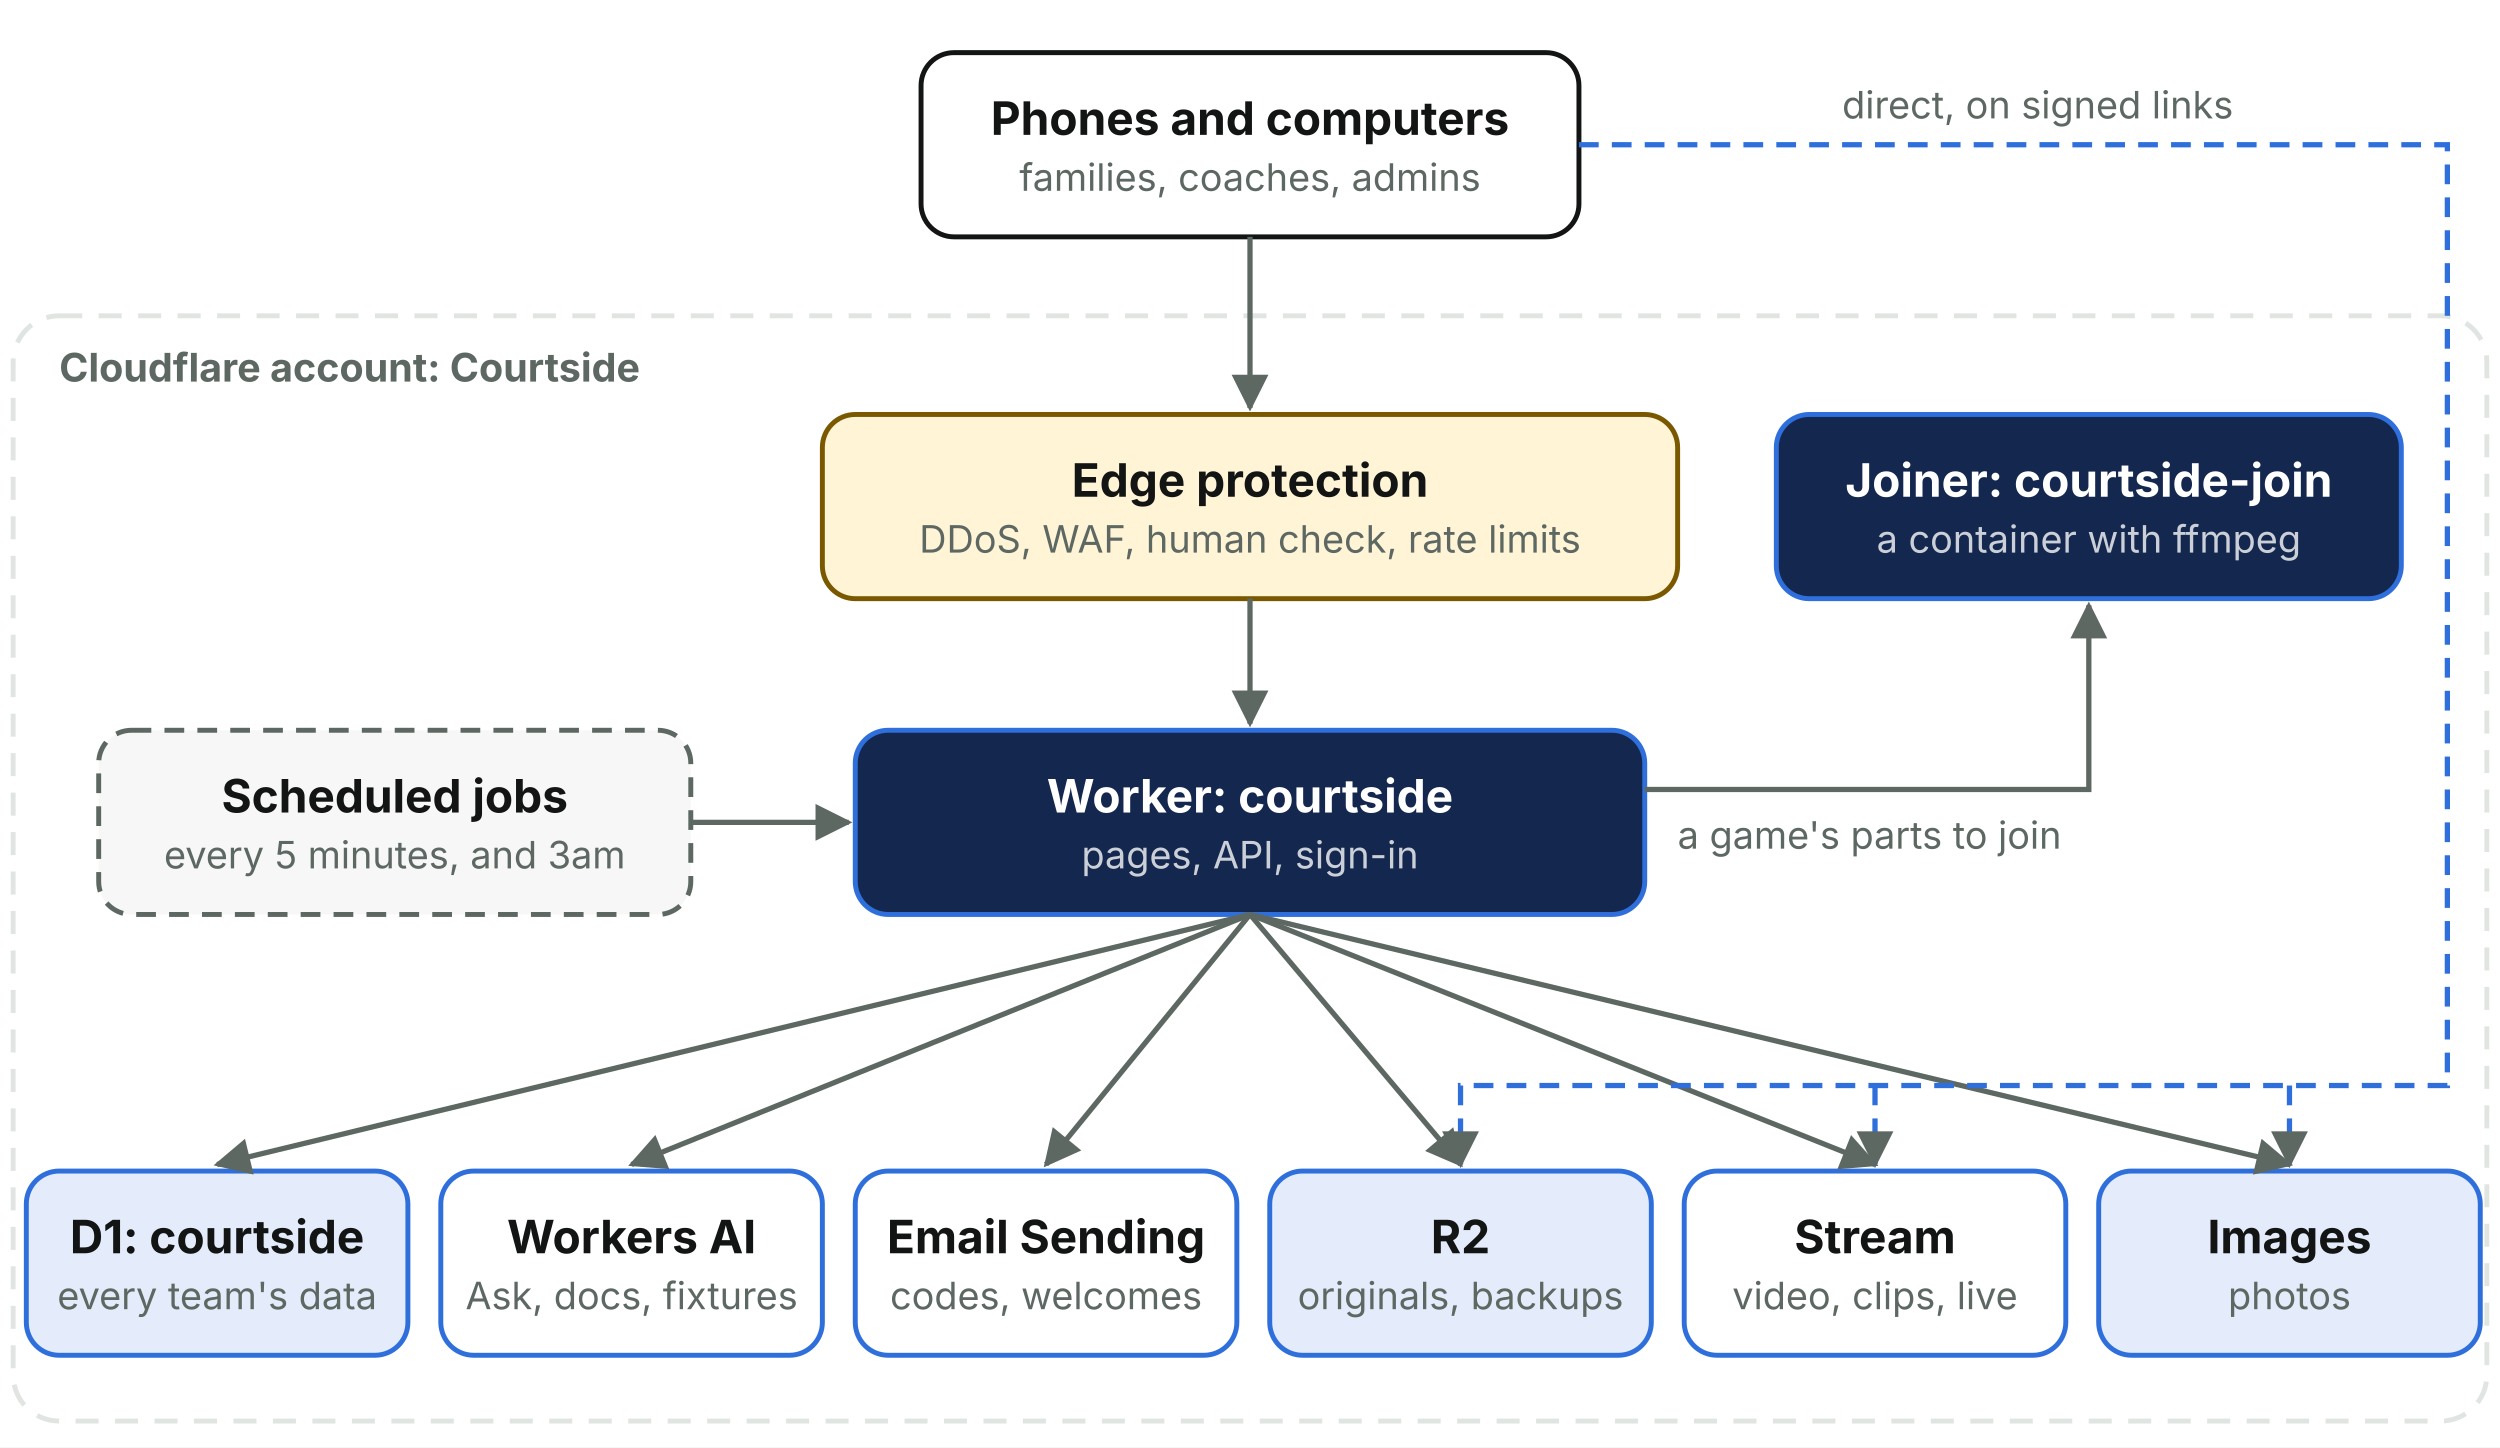
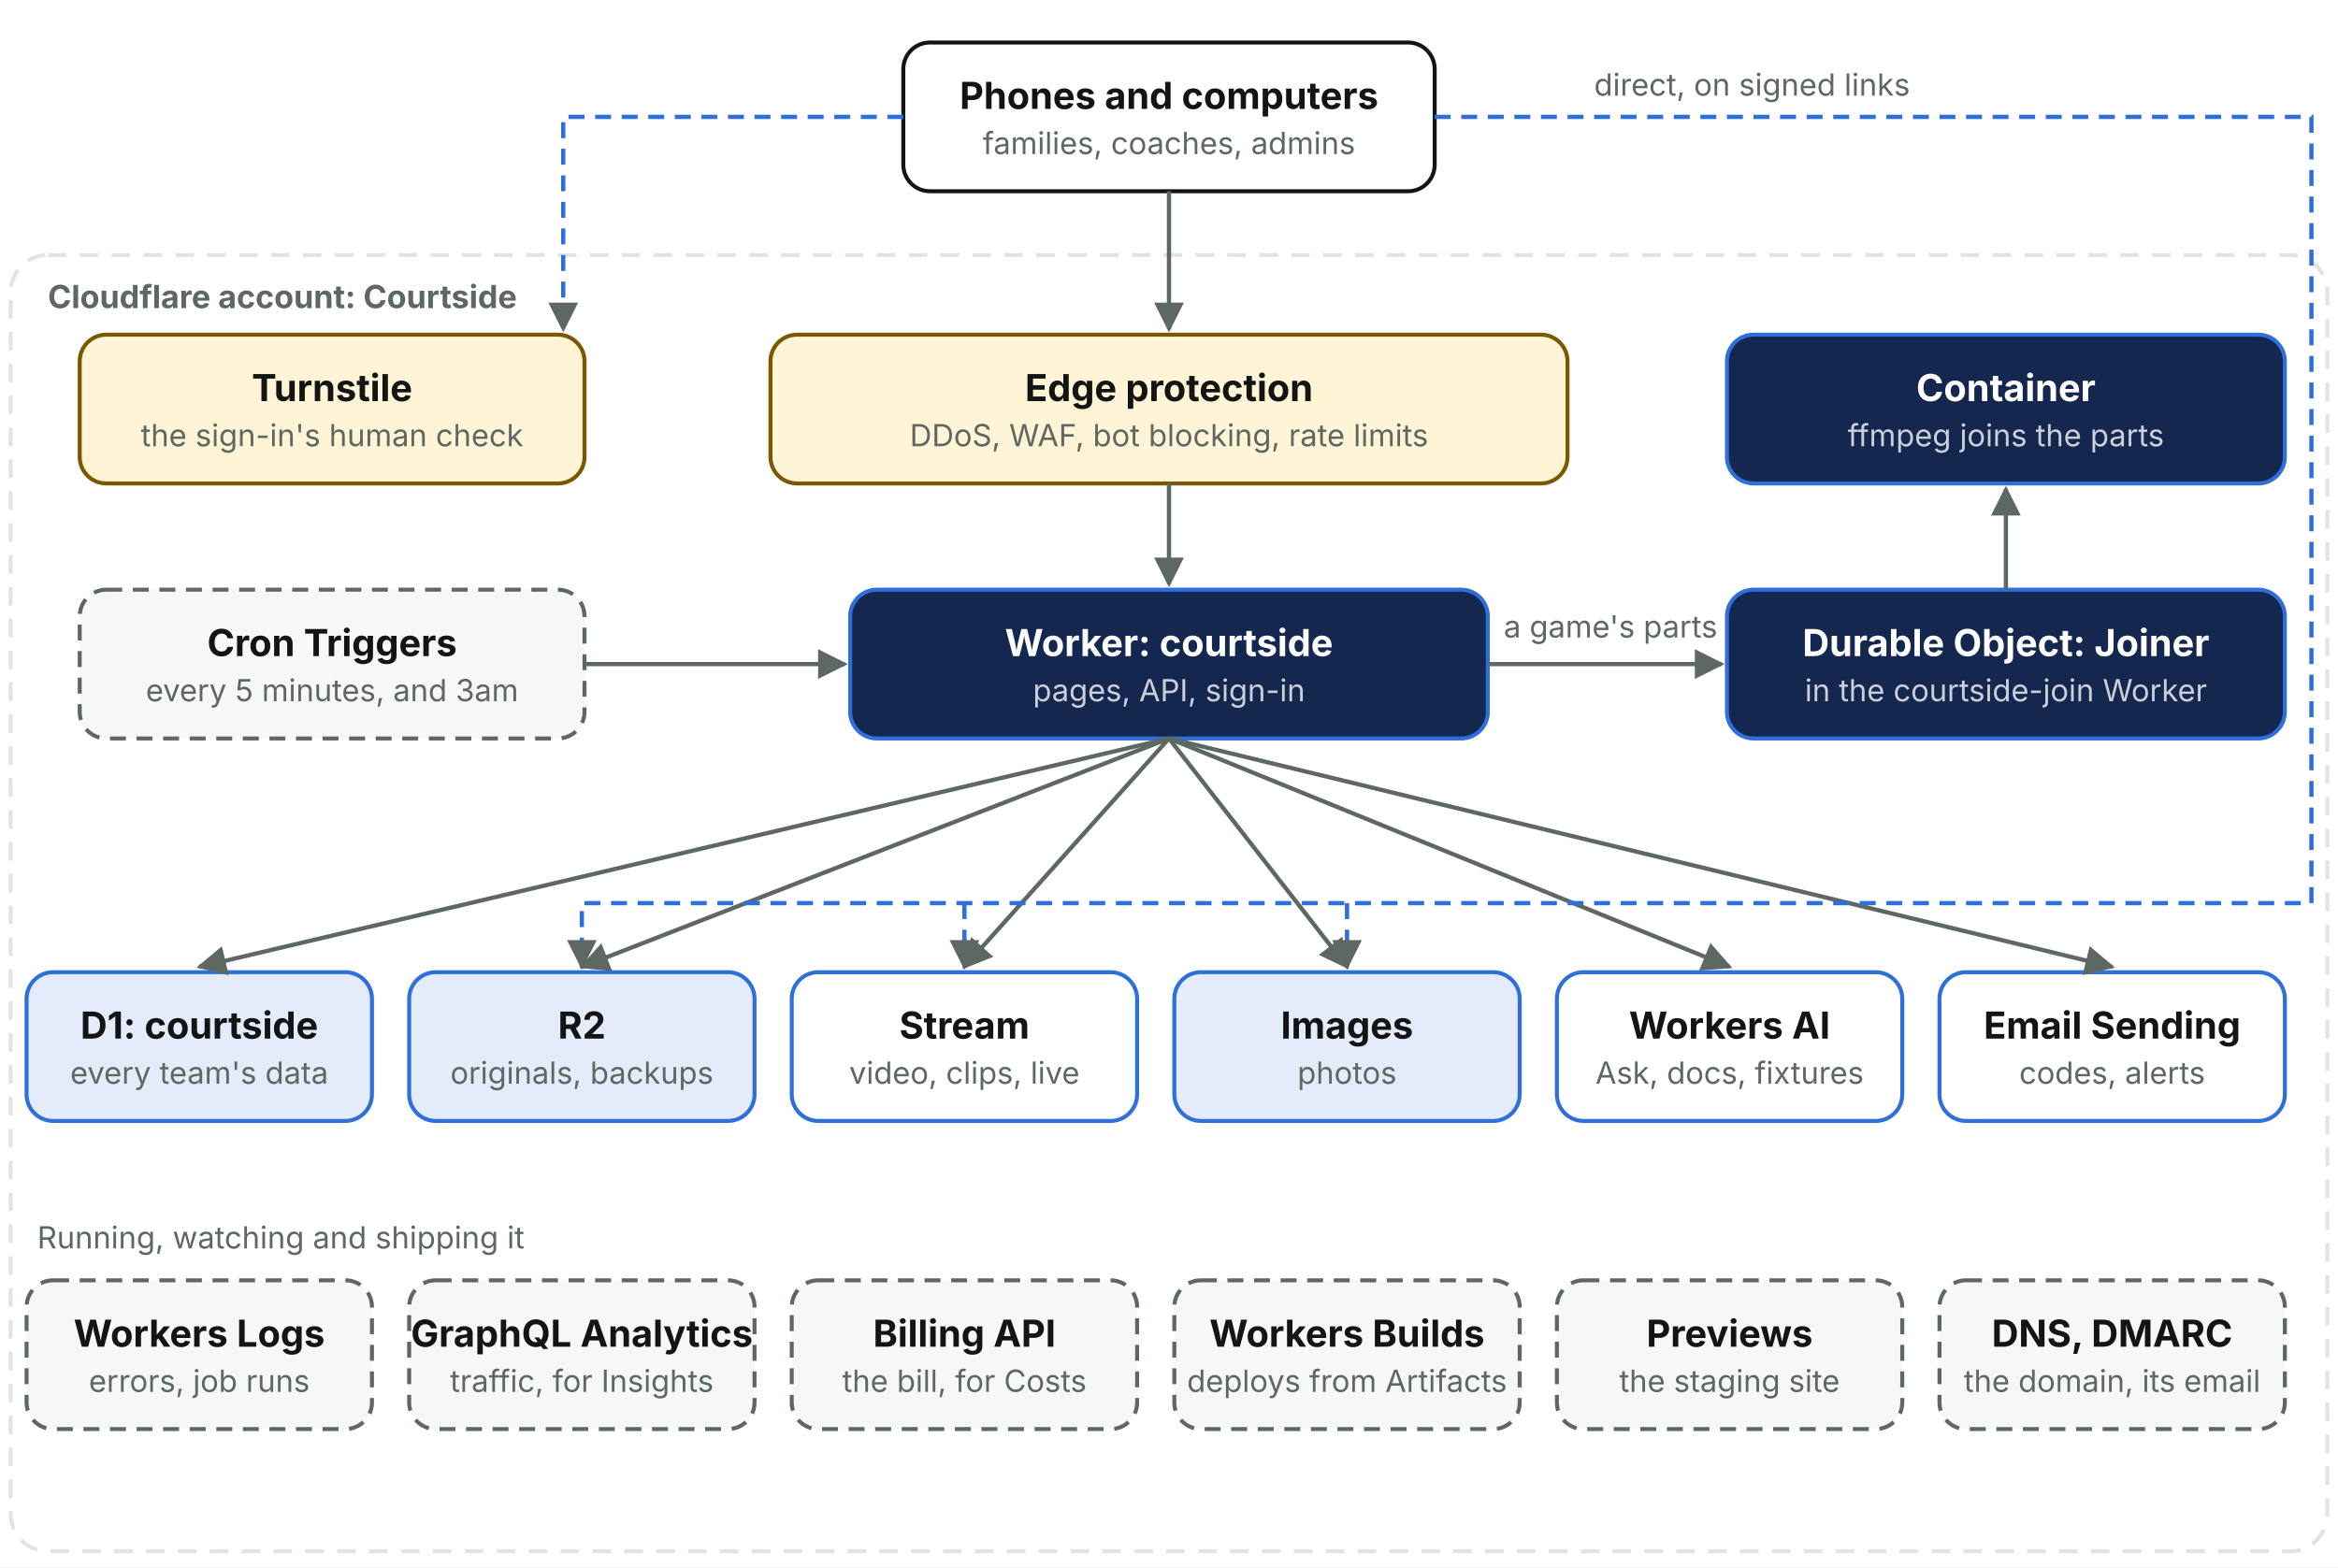
- <svg xmlns="http://www.w3.org/2000/svg" viewBox="0 0 760 440" width="760" height="440" role="img" aria-labelledby="dg-system-t dg-system-d" class="dg">
+ <svg xmlns="http://www.w3.org/2000/svg" viewBox="0 0 880 590" width="880" height="590" role="img" aria-labelledby="dg-system-t dg-system-d" class="dg">
  <style>.dg text{font-family:system-ui, -apple-system, 'Segoe UI', sans-serif}
.dg-box rect{fill:#FFFFFF;stroke:#E1E5E2;stroke-width:1.5}
.dg-t{fill:#121513;font-size:14px;font-weight:700;text-anchor:middle}
.dg-s{fill:#5D6862;font-size:11.5px;text-anchor:middle}
.dg-m{fill:#121513;font-size:11.5px}
.k-person rect{stroke:#121513}
.k-edge rect{fill:#FFF4D6;stroke:#7A5800}
.k-worker rect{fill:#14274E;stroke:#2F6FDB}
.k-worker .dg-t{fill:#fff}.k-worker .dg-s{fill:rgba(255,255,255,.78)}
.k-store rect{fill:#E4ECFB;stroke:#2F6FDB}
.k-service rect{stroke:#2F6FDB}
.k-job rect{fill:#F6F7F6;stroke:#5D6862;stroke-dasharray:6 4}
.k-stop rect{stroke:#D9262C}.k-stop .dg-t{fill:#D9262C}
.k-done rect{fill:#2F6FDB;stroke:#2F6FDB}
.k-done .dg-t{fill:#fff}.k-done .dg-s{fill:rgba(255,255,255,.85)}
.dg-arrow{fill:none;stroke:#5D6862;stroke-width:1.6}
.dg-arrow.dash{stroke:#2F6FDB;stroke-dasharray:6 4}
.dg-head{fill:#5D6862}
.dg-life{stroke:#E1E5E2;stroke-width:1.2;stroke-dasharray:3 4}
.dg-label{fill:#5D6862;font-size:11.5px;paint-order:stroke;stroke:#FFFFFF;stroke-width:4px;stroke-linejoin:round}
.dg-label.mid{text-anchor:middle}
.dg-zone rect{fill:none;stroke:#E1E5E2;stroke-width:1.5;stroke-dasharray:7 5}
.dg-zone text{fill:#5D6862;font-size:12px;font-weight:700}</style>
-   <rect width="760" height="440" fill="#FFFFFF" />
+   <rect width="880" height="590" fill="#FFFFFF" />
  <defs>
    <marker id="ah-system" viewBox="0 0 10 10" refX="9" refY="5" markerWidth="7" markerHeight="7" orient="auto-start-reverse">
      <path class="dg-head" d="M0 0L10 5L0 10z" />
    </marker>
  </defs>
  <g class="dg-zone">
-     <rect x="4" y="96" width="752" height="336" rx="14" />
+     <rect x="4" y="96" width="872" height="488" rx="14" />
    <text x="18" y="116">Cloudflare account: Courtside</text>
  </g>
  <g class="dg-box k-person">
-     <rect x="280" y="16" width="200" height="56" rx="10" />
-     <text class="dg-t" x="380" y="41">Phones and computers</text>
-     <text class="dg-s" x="380" y="58">families, coaches, admins</text>
+     <rect x="340" y="16" width="200" height="56" rx="10" />
+     <text class="dg-t" x="440" y="41">Phones and computers</text>
+     <text class="dg-s" x="440" y="58">families, coaches, admins</text>
  </g>
  <g class="dg-box k-edge">
-     <rect x="250" y="126" width="260" height="56" rx="10" />
-     <text class="dg-t" x="380" y="151">Edge protection</text>
-     <text class="dg-s" x="380" y="168">DDoS, WAF, human check, rate limits</text>
+     <rect x="30" y="126" width="190" height="56" rx="10" />
+     <text class="dg-t" x="125" y="151">Turnstile</text>
+     <text class="dg-s" x="125" y="168">the sign-in's human check</text>
+   </g>
+   <g class="dg-box k-edge">
+     <rect x="290" y="126" width="300" height="56" rx="10" />
+     <text class="dg-t" x="440" y="151">Edge protection</text>
+     <text class="dg-s" x="440" y="168">DDoS, WAF, bot blocking, rate limits</text>
  </g>
  <g class="dg-box k-worker">
-     <rect x="260" y="222" width="240" height="56" rx="10" />
-     <text class="dg-t" x="380" y="247">Worker: courtside</text>
-     <text class="dg-s" x="380" y="264">pages, API, sign-in</text>
+     <rect x="650" y="126" width="210" height="56" rx="10" />
+     <text class="dg-t" x="755" y="151">Container</text>
+     <text class="dg-s" x="755" y="168">ffmpeg joins the parts</text>
  </g>
  <g class="dg-box k-job">
-     <rect x="30" y="222" width="180" height="56" rx="10" />
-     <text class="dg-t" x="120" y="247">Scheduled jobs</text>
-     <text class="dg-s" x="120" y="264">every 5 minutes, and 3am</text>
+     <rect x="30" y="222" width="190" height="56" rx="10" />
+     <text class="dg-t" x="125" y="247">Cron Triggers</text>
+     <text class="dg-s" x="125" y="264">every 5 minutes, and 3am</text>
  </g>
  <g class="dg-box k-worker">
-     <rect x="540" y="126" width="190" height="56" rx="10" />
-     <text class="dg-t" x="635" y="151">Joiner: courtside-join</text>
-     <text class="dg-s" x="635" y="168">a container with ffmpeg</text>
+     <rect x="320" y="222" width="240" height="56" rx="10" />
+     <text class="dg-t" x="440" y="247">Worker: courtside</text>
+     <text class="dg-s" x="440" y="264">pages, API, sign-in</text>
  </g>
-   <path class="dg-arrow" d="M380 72 L380 124" marker-end="url(#ah-system)" />
-   <path class="dg-arrow" d="M380 182 L380 220" marker-end="url(#ah-system)" />
-   <path class="dg-arrow" d="M210 250 L258 250" marker-end="url(#ah-system)" />
-   <path class="dg-arrow" d="M500 240 L635 240 L635 184" marker-end="url(#ah-system)" />
-   <text class="dg-label" x="510" y="258">a game's parts to join</text>
+   <g class="dg-box k-worker">
+     <rect x="650" y="222" width="210" height="56" rx="10" />
+     <text class="dg-t" x="755" y="247">Durable Object: Joiner</text>
+     <text class="dg-s" x="755" y="264">in the courtside-join Worker</text>
+   </g>
+   <path class="dg-arrow dash" d="M340 44 L212 44 L212 124" marker-end="url(#ah-system)" />
+   <path class="dg-arrow" d="M440 72 L440 124" marker-end="url(#ah-system)" />
+   <path class="dg-arrow" d="M440 182 L440 220" marker-end="url(#ah-system)" />
+   <path class="dg-arrow" d="M220 250 L318 250" marker-end="url(#ah-system)" />
+   <path class="dg-arrow" d="M560 250 L648 250" marker-end="url(#ah-system)" />
+   <text class="dg-label" x="566" y="240">a game's parts</text>
+   <path class="dg-arrow" d="M755 222 L755 184" marker-end="url(#ah-system)" />
  <g class="dg-box k-store">
-     <rect x="8" y="356" width="116" height="56" rx="10" />
-     <text class="dg-t" x="66" y="381">D1: courtside</text>
-     <text class="dg-s" x="66" y="398">every team's data</text>
+     <rect x="10" y="366" width="130" height="56" rx="10" />
+     <text class="dg-t" x="75" y="391">D1: courtside</text>
+     <text class="dg-s" x="75" y="408">every team's data</text>
  </g>
-   <path class="dg-arrow" d="M380 278 L66 354" marker-end="url(#ah-system)" />
+   <path class="dg-arrow" d="M440 278 L75 364" marker-end="url(#ah-system)" />
+   <g class="dg-box k-store">
+     <rect x="154" y="366" width="130" height="56" rx="10" />
+     <text class="dg-t" x="219" y="391">R2</text>
+     <text class="dg-s" x="219" y="408">originals, backups</text>
+   </g>
+   <path class="dg-arrow" d="M440 278 L219 364" marker-end="url(#ah-system)" />
  <g class="dg-box k-service">
-     <rect x="134" y="356" width="116" height="56" rx="10" />
-     <text class="dg-t" x="192" y="381">Workers AI</text>
-     <text class="dg-s" x="192" y="398">Ask, docs, fixtures</text>
+     <rect x="298" y="366" width="130" height="56" rx="10" />
+     <text class="dg-t" x="363" y="391">Stream</text>
+     <text class="dg-s" x="363" y="408">video, clips, live</text>
  </g>
-   <path class="dg-arrow" d="M380 278 L192 354" marker-end="url(#ah-system)" />
+   <path class="dg-arrow" d="M440 278 L363 364" marker-end="url(#ah-system)" />
+   <g class="dg-box k-store">
+     <rect x="442" y="366" width="130" height="56" rx="10" />
+     <text class="dg-t" x="507" y="391">Images</text>
+     <text class="dg-s" x="507" y="408">photos</text>
+   </g>
+   <path class="dg-arrow" d="M440 278 L507 364" marker-end="url(#ah-system)" />
  <g class="dg-box k-service">
-     <rect x="260" y="356" width="116" height="56" rx="10" />
-     <text class="dg-t" x="318" y="381">Email Sending</text>
-     <text class="dg-s" x="318" y="398">codes, welcomes</text>
+     <rect x="586" y="366" width="130" height="56" rx="10" />
+     <text class="dg-t" x="651" y="391">Workers AI</text>
+     <text class="dg-s" x="651" y="408">Ask, docs, fixtures</text>
  </g>
-   <path class="dg-arrow" d="M380 278 L318 354" marker-end="url(#ah-system)" />
-   <g class="dg-box k-store">
-     <rect x="386" y="356" width="116" height="56" rx="10" />
-     <text class="dg-t" x="444" y="381">R2</text>
-     <text class="dg-s" x="444" y="398">originals, backups</text>
+   <path class="dg-arrow" d="M440 278 L651 364" marker-end="url(#ah-system)" />
+   <g class="dg-box k-service">
+     <rect x="730" y="366" width="130" height="56" rx="10" />
+     <text class="dg-t" x="795" y="391">Email Sending</text>
+     <text class="dg-s" x="795" y="408">codes, alerts</text>
  </g>
-   <path class="dg-arrow" d="M380 278 L444 354" marker-end="url(#ah-system)" />
-   <g class="dg-box k-service">
-     <rect x="512" y="356" width="116" height="56" rx="10" />
-     <text class="dg-t" x="570" y="381">Stream</text>
-     <text class="dg-s" x="570" y="398">video, clips, live</text>
+   <path class="dg-arrow" d="M440 278 L795 364" marker-end="url(#ah-system)" />
+   <path class="dg-arrow dash" d="M540 44 L870 44 L870 340 L219 340 L219 364" marker-end="url(#ah-system)" />
+   <path class="dg-arrow dash" d="M363 340 L363 364" marker-end="url(#ah-system)" />
+   <path class="dg-arrow dash" d="M507 340 L507 364" marker-end="url(#ah-system)" />
+   <text class="dg-label" x="600" y="36">direct, on signed links</text>
+   <text class="dg-label" x="14" y="470">Running, watching and shipping it</text>
+   <g class="dg-box k-job">
+     <rect x="10" y="482" width="130" height="56" rx="10" />
+     <text class="dg-t" x="75" y="507">Workers Logs</text>
+     <text class="dg-s" x="75" y="524">errors, job runs</text>
  </g>
-   <path class="dg-arrow" d="M380 278 L570 354" marker-end="url(#ah-system)" />
-   <g class="dg-box k-store">
-     <rect x="638" y="356" width="116" height="56" rx="10" />
-     <text class="dg-t" x="696" y="381">Images</text>
-     <text class="dg-s" x="696" y="398">photos</text>
+   <g class="dg-box k-job">
+     <rect x="154" y="482" width="130" height="56" rx="10" />
+     <text class="dg-t" x="219" y="507">GraphQL Analytics</text>
+     <text class="dg-s" x="219" y="524">traffic, for Insights</text>
  </g>
-   <path class="dg-arrow" d="M380 278 L696 354" marker-end="url(#ah-system)" />
-   <path class="dg-arrow dash" d="M480 44 L744 44 L744 330 L444 330 L444 354" marker-end="url(#ah-system)" />
-   <path class="dg-arrow dash" d="M570 330 L570 354" marker-end="url(#ah-system)" />
-   <path class="dg-arrow dash" d="M696 330 L696 354" marker-end="url(#ah-system)" />
-   <text class="dg-label" x="560" y="36">direct, on signed links</text>
+   <g class="dg-box k-job">
+     <rect x="298" y="482" width="130" height="56" rx="10" />
+     <text class="dg-t" x="363" y="507">Billing API</text>
+     <text class="dg-s" x="363" y="524">the bill, for Costs</text>
+   </g>
+   <g class="dg-box k-job">
+     <rect x="442" y="482" width="130" height="56" rx="10" />
+     <text class="dg-t" x="507" y="507">Workers Builds</text>
+     <text class="dg-s" x="507" y="524">deploys from Artifacts</text>
+   </g>
+   <g class="dg-box k-job">
+     <rect x="586" y="482" width="130" height="56" rx="10" />
+     <text class="dg-t" x="651" y="507">Previews</text>
+     <text class="dg-s" x="651" y="524">the staging site</text>
+   </g>
+   <g class="dg-box k-job">
+     <rect x="730" y="482" width="130" height="56" rx="10" />
+     <text class="dg-t" x="795" y="507">DNS, DMARC</text>
+     <text class="dg-s" x="795" y="524">the domain, its email</text>
+   </g>
</svg>
